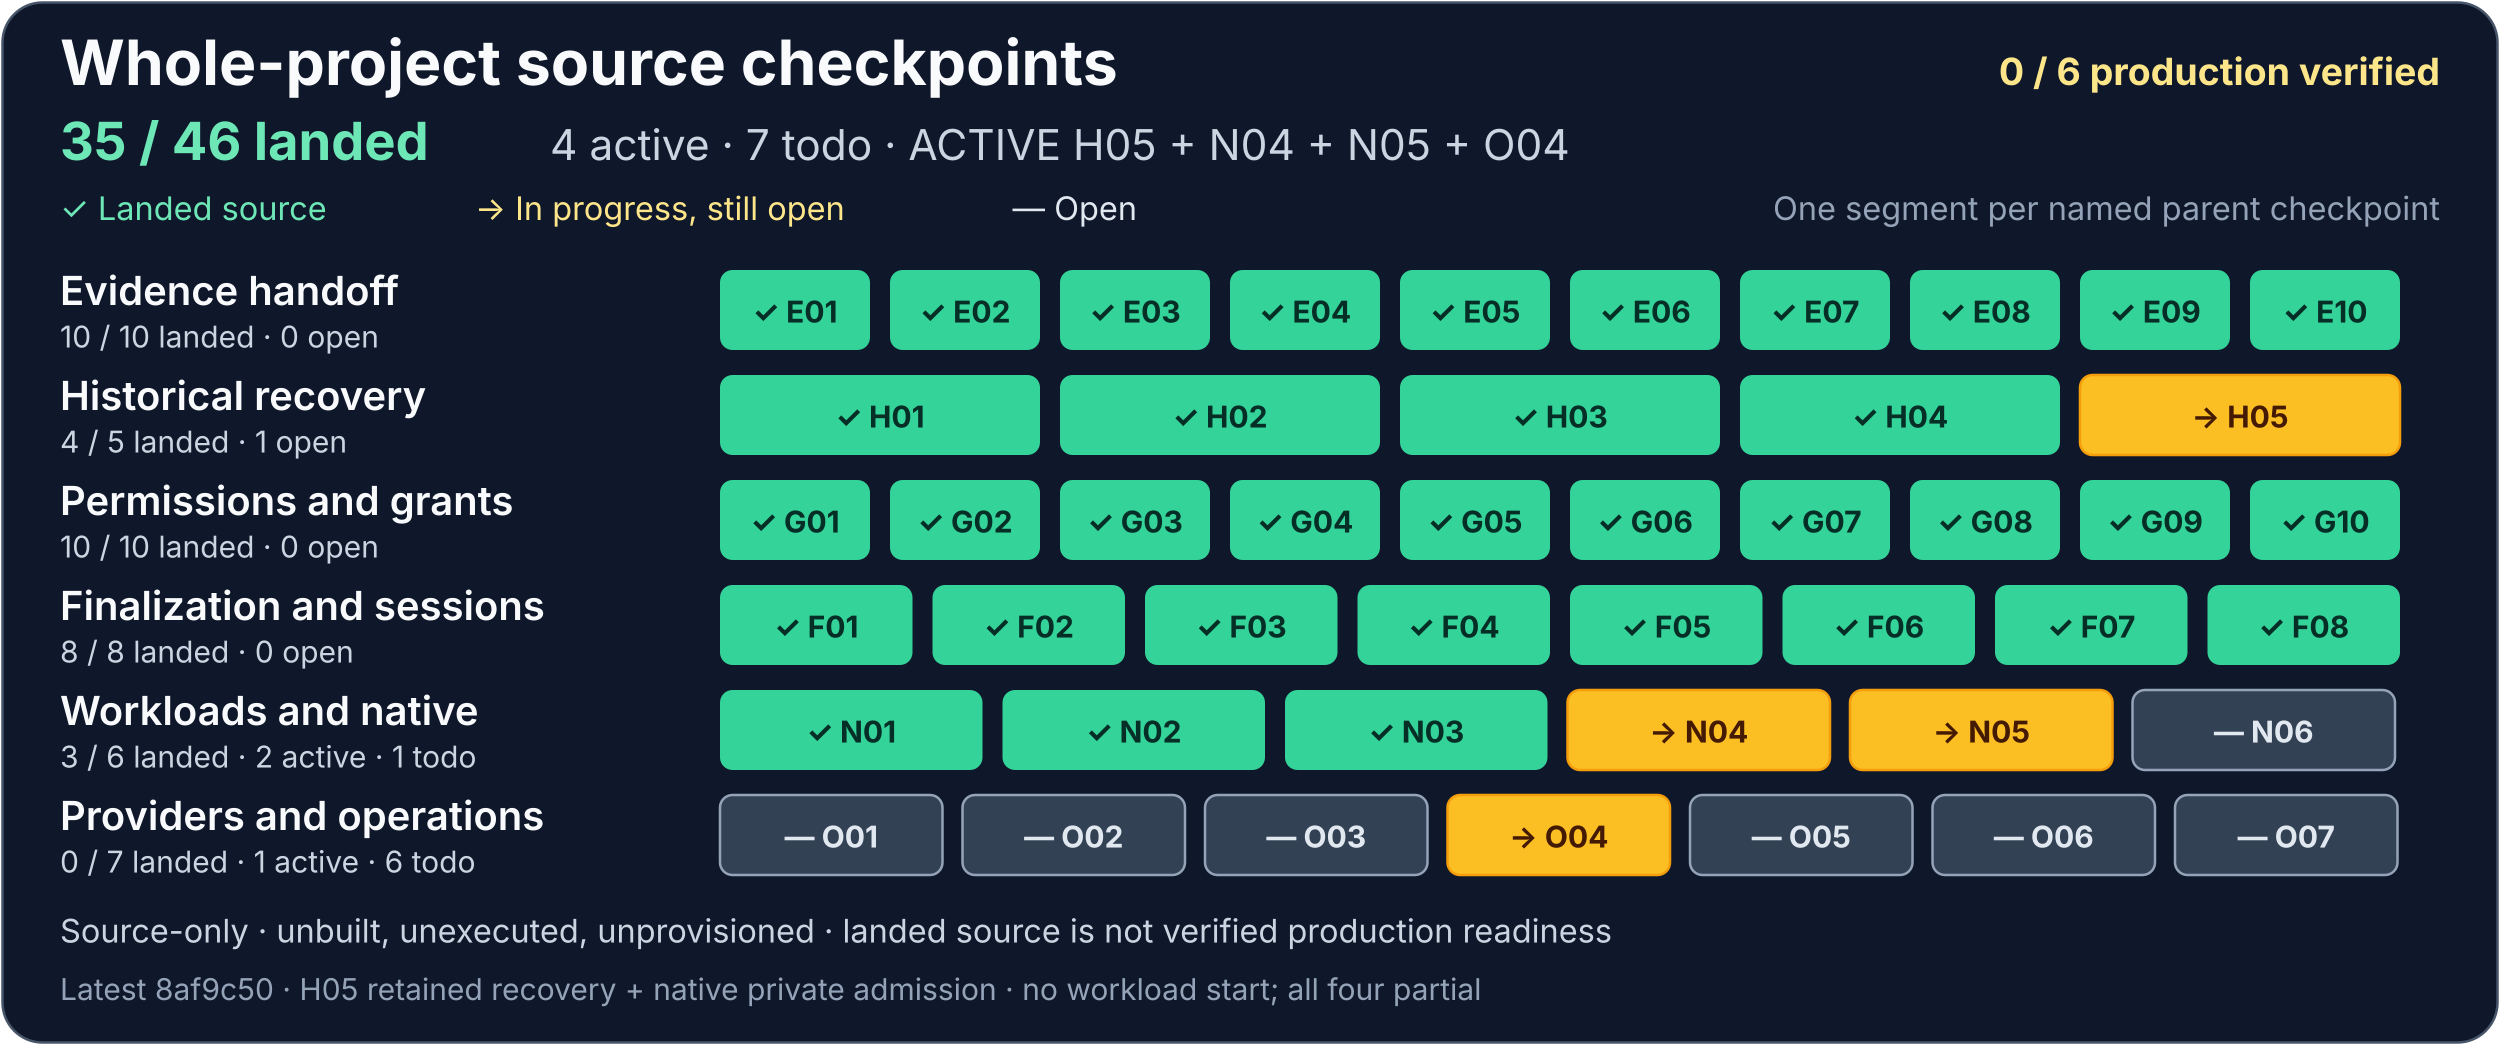
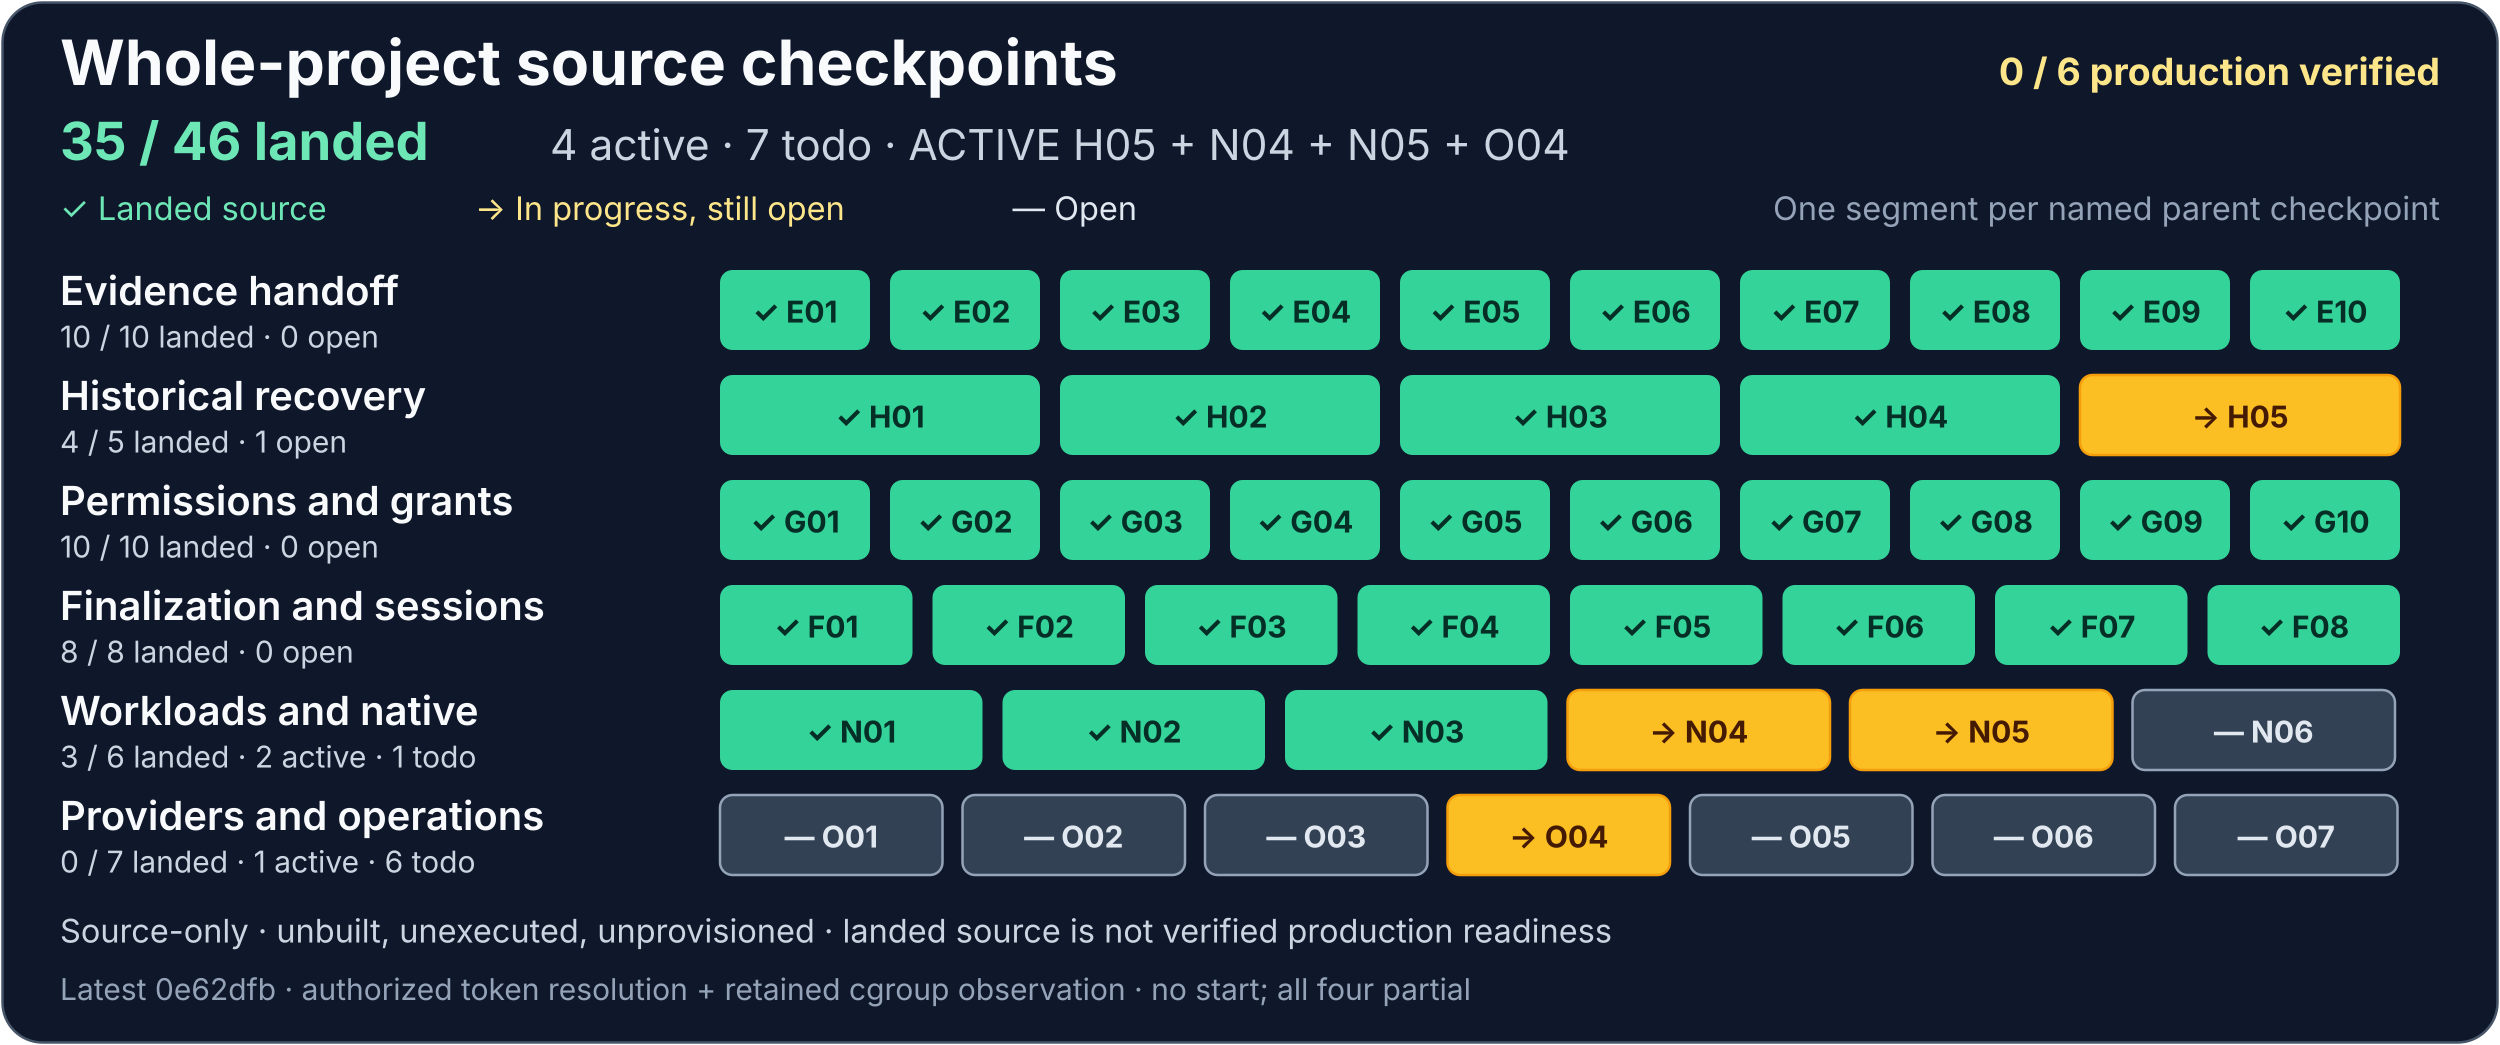
<svg xmlns="http://www.w3.org/2000/svg" width="1000" height="418" viewBox="0 0 1000 418" role="img" aria-labelledby="project-title project-description">
  <rect x="1" y="1" width="998" height="416" rx="16" fill="#0f172a" stroke="#475569" />
  <g font-family="system-ui, -apple-system, Segoe UI, sans-serif">
    <text x="24" y="34" fill="#f8fafc" font-size="25" font-weight="700">Whole-project source checkpoints</text>
    <text x="976" y="34" text-anchor="end" fill="#fde68a" font-size="15" font-weight="700">0 / 6 production verified</text>
    <text x="24" y="64" fill="#6ee7b7" font-size="21" font-weight="700">35 / 46 landed</text>
    <text x="220" y="64" fill="#cbd5e1" font-size="17">4 active · 7 todo · ACTIVE H05 + N04 + N05 + O04</text>
    <text x="24" y="88" fill="#6ee7b7" font-size="13">✓ Landed source</text>
    <text x="190" y="88" fill="#fde68a" font-size="13">→ In progress, still open</text>
    <text x="405" y="88" fill="#e2e8f0" font-size="13">— Open</text>
    <text x="976" y="88" text-anchor="end" fill="#94a3b8" font-size="13">One segment per named parent checkpoint</text>
    <g aria-label="Evidence handoff: 10 of 10 landed, zero open">
      <text x="24" y="122" fill="#f8fafc" font-size="16" font-weight="600">Evidence handoff</text>
      <text x="24" y="139" fill="#cbd5e1" font-size="12">10 / 10 landed · 0 open</text>
      <g fill="#34d399">
        <rect x="288" y="108" width="60" height="32" rx="5" />
        <rect x="356" y="108" width="60" height="32" rx="5" />
        <rect x="424" y="108" width="60" height="32" rx="5" />
        <rect x="492" y="108" width="60" height="32" rx="5" />
        <rect x="560" y="108" width="60" height="32" rx="5" />
        <rect x="628" y="108" width="60" height="32" rx="5" />
        <rect x="696" y="108" width="60" height="32" rx="5" />
        <rect x="764" y="108" width="60" height="32" rx="5" />
        <rect x="832" y="108" width="60" height="32" rx="5" />
        <rect x="900" y="108" width="60" height="32" rx="5" />
      </g>
      <g fill="#052e26" font-size="12" font-weight="700" text-anchor="middle">
        <text x="318" y="129">✓ E01</text>
        <text x="386" y="129">✓ E02</text>
        <text x="454" y="129">✓ E03</text>
        <text x="522" y="129">✓ E04</text>
        <text x="590" y="129">✓ E05</text>
        <text x="658" y="129">✓ E06</text>
        <text x="726" y="129">✓ E07</text>
        <text x="794" y="129">✓ E08</text>
        <text x="862" y="129">✓ E09</text>
        <text x="930" y="129">✓ E10</text>
      </g>
    </g>
    <g aria-label="Historical recovery: 4 of 5 landed, one open">
      <text x="24" y="164" fill="#f8fafc" font-size="16" font-weight="600">Historical recovery</text>
      <text x="24" y="181" fill="#cbd5e1" font-size="12">4 / 5 landed · 1 open</text>
      <g fill="#34d399">
        <rect x="288" y="150" width="128" height="32" rx="5" />
        <rect x="424" y="150" width="128" height="32" rx="5" />
        <rect x="560" y="150" width="128" height="32" rx="5" />
        <rect x="696" y="150" width="128" height="32" rx="5" />
      </g>
      <a href="https://github.com/AndrewMohawk/serverware/commit/8af9c50398304ee69f9c3af85b1f4a52e4f2f6c0">
        <rect x="832" y="150" width="128" height="32" rx="5" fill="#fbbf24" stroke="#f59e0b" />
      </a>
      <g fill="#052e26" font-size="12" font-weight="700" text-anchor="middle">
        <text x="352" y="171">✓ H01</text>
        <text x="488" y="171">✓ H02</text>
        <text x="624" y="171">✓ H03</text>
        <text x="760" y="171">✓ H04</text>
        <text x="896" y="171" fill="#451a03">→ H05</text>
      </g>
    </g>
    <g aria-label="Permissions and grants: 10 of 10 landed, zero open">
      <text x="24" y="206" fill="#f8fafc" font-size="16" font-weight="600">Permissions and grants</text>
      <text x="24" y="223" fill="#cbd5e1" font-size="12">10 / 10 landed · 0 open</text>
      <g fill="#34d399">
        <rect x="288" y="192" width="60" height="32" rx="5" />
        <rect x="356" y="192" width="60" height="32" rx="5" />
        <rect x="424" y="192" width="60" height="32" rx="5" />
        <rect x="492" y="192" width="60" height="32" rx="5" />
        <rect x="560" y="192" width="60" height="32" rx="5" />
        <rect x="628" y="192" width="60" height="32" rx="5" />
        <rect x="696" y="192" width="60" height="32" rx="5" />
        <rect x="764" y="192" width="60" height="32" rx="5" />
        <rect x="832" y="192" width="60" height="32" rx="5" />
        <rect x="900" y="192" width="60" height="32" rx="5" />
      </g>
      <g fill="#052e26" font-size="12" font-weight="700" text-anchor="middle">
        <text x="318" y="213">✓ G01</text>
        <text x="386" y="213">✓ G02</text>
        <text x="454" y="213">✓ G03</text>
        <text x="522" y="213">✓ G04</text>
        <text x="590" y="213">✓ G05</text>
        <text x="658" y="213">✓ G06</text>
        <text x="726" y="213">✓ G07</text>
        <text x="794" y="213">✓ G08</text>
        <text x="862" y="213">✓ G09</text>
        <text x="930" y="213">✓ G10</text>
      </g>
    </g>
    <g aria-label="Finalization and sessions: 8 of 8 landed, zero open">
      <text x="24" y="248" fill="#f8fafc" font-size="16" font-weight="600">Finalization and sessions</text>
      <text x="24" y="265" fill="#cbd5e1" font-size="12">8 / 8 landed · 0 open</text>
      <g fill="#34d399">
        <rect x="288" y="234" width="77" height="32" rx="5" />
        <rect x="373" y="234" width="77" height="32" rx="5" />
        <rect x="458" y="234" width="77" height="32" rx="5" />
        <rect x="543" y="234" width="77" height="32" rx="5" />
        <rect x="628" y="234" width="77" height="32" rx="5" />
        <rect x="713" y="234" width="77" height="32" rx="5" />
        <rect x="798" y="234" width="77" height="32" rx="5" />
      </g>
      <rect x="883" y="234" width="77" height="32" rx="5" fill="#34d399" />
      <g fill="#052e26" font-size="12" font-weight="700" text-anchor="middle">
        <text x="326.5" y="255">✓ F01</text>
        <text x="411.5" y="255">✓ F02</text>
        <text x="496.5" y="255">✓ F03</text>
        <text x="581.5" y="255">✓ F04</text>
        <text x="666.5" y="255">✓ F05</text>
        <text x="751.5" y="255">✓ F06</text>
        <text x="836.5" y="255">✓ F07</text>
        <text x="921.5" y="255">✓ F08</text>
      </g>
    </g>
    <g aria-label="Workloads and native: 3 of 6 landed, two active and one todo">
      <text x="24" y="290" fill="#f8fafc" font-size="16" font-weight="600">Workloads and native</text>
      <text x="24" y="307" fill="#cbd5e1" font-size="12">3 / 6 landed · 2 active · 1 todo</text>
      <g fill="#34d399">
        <rect x="288" y="276" width="105" height="32" rx="5" />
        <rect x="401" y="276" width="105" height="32" rx="5" />
        <rect x="514" y="276" width="105" height="32" rx="5" />
      </g>
      <g fill="#334155" stroke="#94a3b8">
        <rect x="627" y="276" width="105" height="32" rx="5" fill="#fbbf24" stroke="#f59e0b" />
        <a href="https://github.com/AndrewMohawk/serverware/commit/8af9c50398304ee69f9c3af85b1f4a52e4f2f6c0">
          <rect x="740" y="276" width="105" height="32" rx="5" fill="#fbbf24" stroke="#f59e0b" />
        </a>
        <rect x="853" y="276" width="105" height="32" rx="5" />
      </g>
      <g font-size="12" font-weight="700" text-anchor="middle">
        <text x="340.5" y="297" fill="#052e26">✓ N01</text>
        <text x="453.5" y="297" fill="#052e26">✓ N02</text>
        <text x="566.5" y="297" fill="#052e26">✓ N03</text>
        <text x="679.5" y="297" fill="#451a03">→ N04</text>
        <text x="792.5" y="297" fill="#451a03">→ N05</text>
        <text x="905.5" y="297" fill="#e2e8f0">— N06</text>
      </g>
    </g>
    <g aria-label="Providers and operations: zero of 7 landed, one active and six todo">
      <text x="24" y="332" fill="#f8fafc" font-size="16" font-weight="600">Providers and operations</text>
      <text x="24" y="349" fill="#cbd5e1" font-size="12">0 / 7 landed · 1 active · 6 todo</text>
      <g fill="#334155" stroke="#94a3b8">
        <rect x="288" y="318" width="89" height="32" rx="5" />
        <rect x="385" y="318" width="89" height="32" rx="5" />
        <rect x="482" y="318" width="89" height="32" rx="5" />
-         <a href="https://github.com/AndrewMohawk/serverware/commit/43cea25b238430377961704d3a807233cd70014f">
+         <a href="https://github.com/AndrewMohawk/serverware/commit/0e62dfb4c93622407ce125e78a722beb24b9ad83">
          <rect x="579" y="318" width="89" height="32" rx="5" fill="#fbbf24" stroke="#f59e0b" />
        </a>
        <rect x="676" y="318" width="89" height="32" rx="5" />
        <rect x="773" y="318" width="89" height="32" rx="5" />
        <rect x="870" y="318" width="89" height="32" rx="5" />
      </g>
      <g fill="#e2e8f0" font-size="12" font-weight="700" text-anchor="middle">
        <text x="332.5" y="339">— O01</text>
        <text x="429.5" y="339">— O02</text>
        <text x="526.5" y="339">— O03</text>
        <text x="623.5" y="339" fill="#451a03">→ O04</text>
        <text x="720.5" y="339">— O05</text>
        <text x="817.5" y="339">— O06</text>
        <text x="914.5" y="339">— O07</text>
      </g>
    </g>
    <text x="24" y="377" fill="#cbd5e1" font-size="13">Source-only · unbuilt, unexecuted, unprovisioned · landed source is not verified production readiness</text>
-     <text x="24" y="400" fill="#94a3b8" font-size="12">Latest 8af9c50 · H05 retained recovery + native private admission · no workload start; all four partial</text>
+     <text x="24" y="400" fill="#94a3b8" font-size="12">Latest 0e62dfb · authorized token resolution + retained cgroup observation · no start; all four partial</text>
  </g>
</svg>
